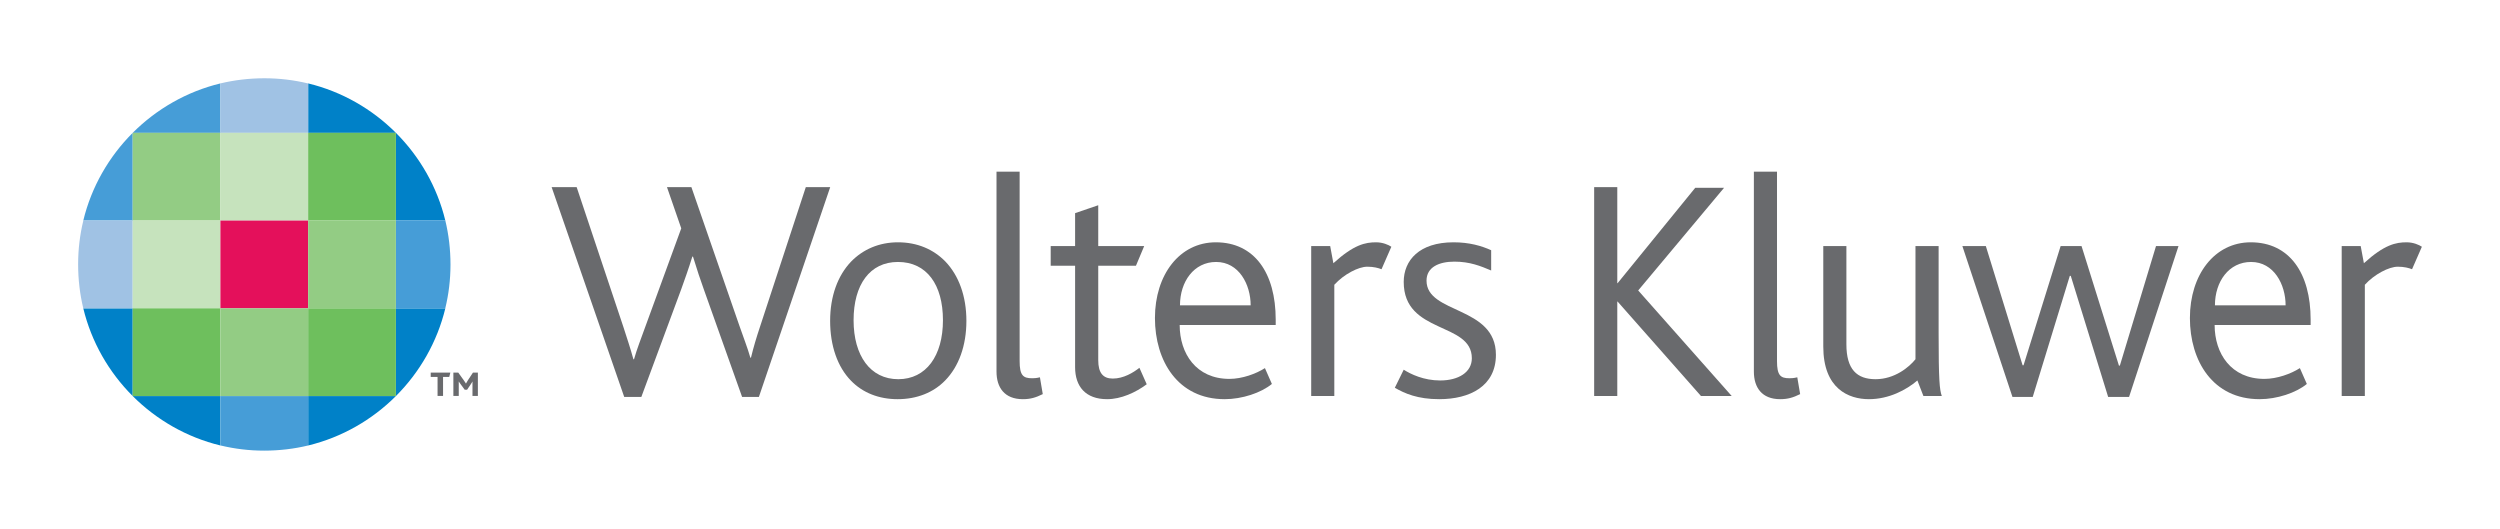
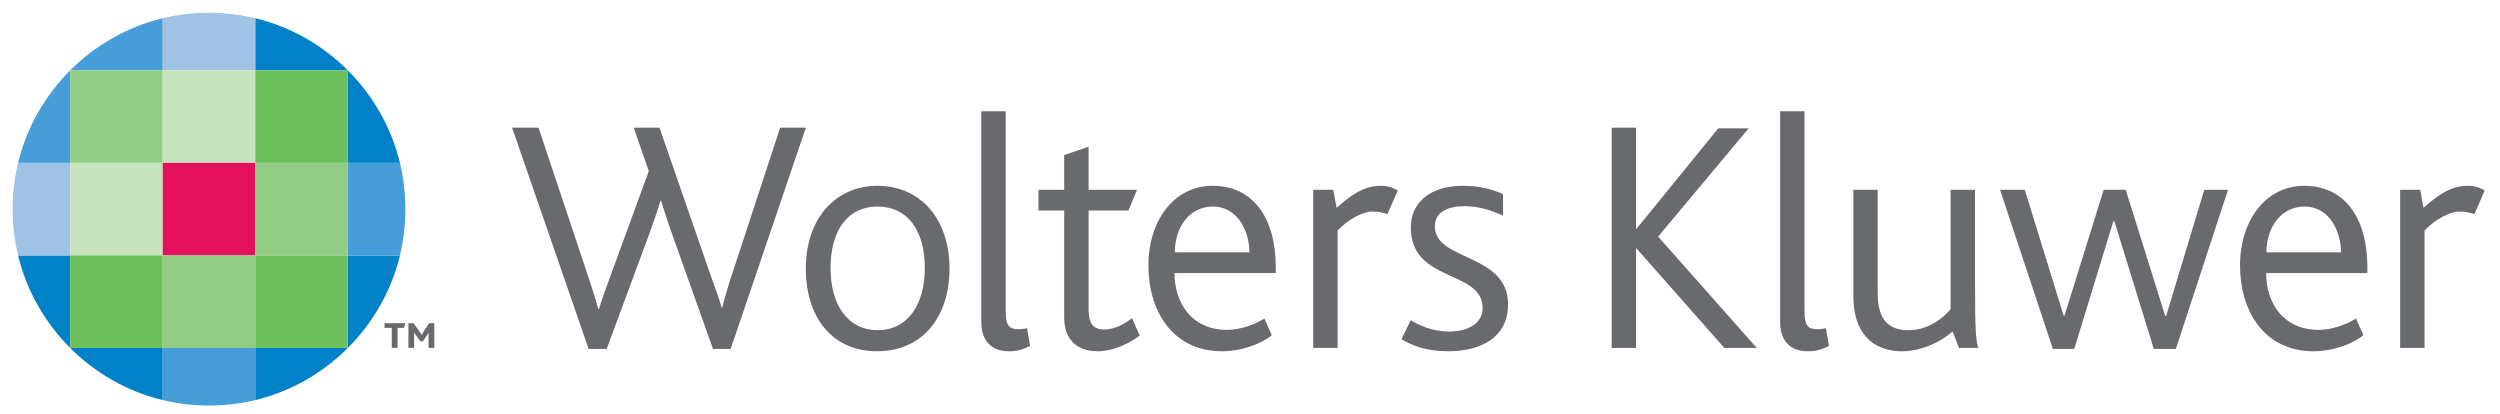
- <svg xmlns="http://www.w3.org/2000/svg" version="1.0" width="1133.858" height="239.882" id="svg2">
-   <defs id="defs4">
-     <clipPath id="clipPath2510">
-       <path d="M 0,0 L 1776.189,0 L 1776.189,841.89 L 0,841.89 L 0,0 z" id="path2512" />
-     </clipPath>
-     <clipPath id="clipPath2502">
-       <path d="M 0,0 L 1776.189,0 L 1776.189,841.89 L 0,841.89 L 0,0 z" id="path2504" />
-     </clipPath>
-     <clipPath id="clipPath2494">
-       <path d="M 0,0 L 1776.189,0 L 1776.189,841.89 L 0,841.89 L 0,0 z" id="path2496" />
-     </clipPath>
-     <clipPath id="clipPath2486">
-       <path d="M 0,0 L 1776.189,0 L 1776.189,841.89 L 0,841.89 L 0,0 z" id="path2488" />
-     </clipPath>
-     <clipPath id="clipPath2466">
-       <path d="M 62.158,794.821 L 143.379,794.821 L 143.379,829.377 L 62.158,829.377 L 62.158,794.821 z" id="path2468" />
-     </clipPath>
-     <clipPath id="clipPath2442">
-       <path d="M 595.275,23.015 L 628.157,23.015 L 628.157,75.25 L 595.275,75.25 L 595.275,23.015 z" id="path2444" />
-     </clipPath>
-     <clipPath id="clipPath2836">
-       <path d="M 0.03,898.59 L 2409.45,898.59 L 2409.45,0.03 L 0.03,0.03 L 0.03,898.59 z" id="path2838" />
-     </clipPath>
-     <clipPath id="clipPath2828">
-       <path d="M 0,898 L 2409,898 L 2409,0 L 0,0 L 0,898 z" id="path2830" />
-     </clipPath>
-     <clipPath id="clipPath2820">
-       <path d="M 0.03,898.59 L 2409.45,898.59 L 2409.45,0.03 L 0.03,0.03 L 0.03,898.59 z" id="path2822" />
-     </clipPath>
-     <clipPath id="clipPath2812">
-       <path d="M 0,898 L 2409,898 L 2409,0 L 0,0 L 0,898 z" id="path2814" />
-     </clipPath>
-     <clipPath id="clipPath2678">
-       <path d="M 0.03,898.59 L 2409.45,898.59 L 2409.45,0.03 L 0.03,0.03 L 0.03,898.59 z" id="path2680" />
-     </clipPath>
-     <clipPath id="clipPath2670">
-       <path d="M 0,898 L 2409,898 L 2409,0 L 0,0 L 0,898 z" id="path2672" />
-     </clipPath>
-     <clipPath id="clipPath2656">
-       <path d="M 0.03,898.59 L 2409.45,898.59 L 2409.45,0.03 L 0.03,0.03 L 0.03,898.59 z" id="path2658" />
-     </clipPath>
-     <clipPath id="clipPath2648">
-       <path d="M 0,898 L 2409,898 L 2409,0 L 0,0 L 0,898 z" id="path2650" />
-     </clipPath>
-     <clipPath id="clipPath2640">
-       <path d="M 587.253,449 L 885.6,449 L 885.6,19.551 L 587.253,19.551 L 587.253,449 z" id="path2642" />
-     </clipPath>
-   </defs>
+ <svg xmlns="http://www.w3.org/2000/svg" version="1.0" viewBox="30 30 1075 178" id="svg2">
  <g transform="translate(-201.5589,-27.99158)" id="layer1">
    <g transform="translate(35.43307,35.49835)" id="g3214">
      <path d="M 266.097,52.742 L 266.097,30.324 C 250.782,34.032 237.098,41.96 226.309,52.742 L 266.097,52.742" id="path2684" style="fill:#469dd7;fill-opacity:1;fill-rule:nonzero;stroke:none" />
      <path d="M 305.892,52.742 L 305.892,30.324 C 321.214,34.032 334.905,41.96 345.687,52.742 L 305.892,52.742" id="path2688" style="fill:#0081c8;fill-opacity:1;fill-rule:nonzero;stroke:none" />
      <path d="M 286.071,27.992 C 279.219,27.992 272.484,28.79 266.097,30.324 L 266.097,52.742 L 305.892,52.742 L 305.892,30.345 C 299.512,28.811 292.909,27.992 286.071,27.992" id="path2692" style="fill:#a0c2e4;fill-opacity:1;fill-rule:nonzero;stroke:none" />
      <path d="M 305.892,172.126 L 305.892,194.537 C 321.214,190.83 334.905,182.901 345.687,172.126 L 305.892,172.126" id="path2696" style="fill:#0081c8;fill-opacity:1;fill-rule:nonzero;stroke:none" />
      <path d="M 266.097,172.126 L 266.097,194.537 C 250.782,190.83 237.098,182.901 226.309,172.126 L 266.097,172.126" id="path2700" style="fill:#0081c8;fill-opacity:1;fill-rule:nonzero;stroke:none" />
      <path d="M 285.925,196.877 C 292.784,196.877 299.512,196.078 305.892,194.537 L 305.892,172.126 L 266.097,172.126 L 266.097,194.516 C 272.484,196.058 279.073,196.877 285.925,196.877" id="path2704" style="fill:#469dd7;fill-opacity:1;fill-rule:nonzero;stroke:none" />
      <path d="M 345.687,92.53 L 368.104,92.53 C 364.397,77.221 356.476,63.531 345.687,52.742 L 345.687,92.53" id="path2708" style="fill:#0081c8;fill-opacity:1;fill-rule:nonzero;stroke:none" />
      <path d="M 345.687,132.332 L 368.104,132.332 C 364.397,147.647 356.476,161.338 345.687,172.126 L 345.687,132.332" id="path2712" style="fill:#0081c8;fill-opacity:1;fill-rule:nonzero;stroke:none" />
      <path d="M 370.444,112.504 C 370.444,105.651 369.646,98.91 368.104,92.53 L 345.687,92.53 L 345.687,132.332 L 368.077,132.332 C 369.625,125.951 370.444,119.349 370.444,112.504" id="path2716" style="fill:#469dd7;fill-opacity:1;fill-rule:nonzero;stroke:none" />
      <path d="M 226.309,132.332 L 203.899,132.332 C 207.592,147.647 215.527,161.338 226.309,172.126 L 226.309,132.332" id="path2720" style="fill:#0081c8;fill-opacity:1;fill-rule:nonzero;stroke:none" />
      <path d="M 226.309,92.53 L 203.899,92.53 C 207.592,77.221 215.527,63.531 226.309,52.742 L 226.309,92.53" id="path2724" style="fill:#469dd7;fill-opacity:1;fill-rule:nonzero;stroke:none" />
      <path d="M 201.559,112.358 C 201.559,119.217 202.357,125.951 203.899,132.332 L 226.309,132.332 L 226.309,92.53 L 203.919,92.53 C 202.371,98.91 201.559,105.519 201.559,112.358" id="path2728" style="fill:#a0c2e4;fill-opacity:1;fill-rule:nonzero;stroke:none" />
      <path d="M 226.309,92.53 L 266.097,92.53 L 266.097,52.735 L 226.309,52.735 L 226.309,92.53 z" id="path2730" style="fill:#93cc84;fill-opacity:1;fill-rule:nonzero;stroke:none" />
      <path d="M 226.309,132.332 L 266.097,132.332 L 266.097,92.53 L 226.309,92.53 L 226.309,132.332 z" id="path2732" style="fill:#c6e3bd;fill-opacity:1;fill-rule:nonzero;stroke:none" />
      <path d="M 226.309,172.126 L 266.097,172.126 L 266.097,132.332 L 226.309,132.332 L 226.309,172.126 z" id="path2734" style="fill:#6ebf5d;fill-opacity:1;fill-rule:nonzero;stroke:none" />
      <path d="M 266.097,92.53 L 305.892,92.53 L 305.892,52.735 L 266.097,52.735 L 266.097,92.53 z" id="path2736" style="fill:#c6e3bd;fill-opacity:1;fill-rule:nonzero;stroke:none" />
      <path d="M 266.097,132.332 L 305.892,132.332 L 305.892,92.53 L 266.097,92.53 L 266.097,132.332 z" id="path2738" style="fill:#e4105b;fill-opacity:1;fill-rule:nonzero;stroke:none" />
      <path d="M 266.097,172.126 L 305.892,172.126 L 305.892,132.332 L 266.097,132.332 L 266.097,172.126 z" id="path2740" style="fill:#93cc84;fill-opacity:1;fill-rule:nonzero;stroke:none" />
      <path d="M 305.892,92.53 L 345.687,92.53 L 345.687,52.735 L 305.892,52.735 L 305.892,92.53 z" id="path2742" style="fill:#6ebf5d;fill-opacity:1;fill-rule:nonzero;stroke:none" />
      <path d="M 305.892,132.332 L 345.687,132.332 L 345.687,92.53 L 305.892,92.53 L 305.892,132.332 z" id="path2744" style="fill:#93cc84;fill-opacity:1;fill-rule:nonzero;stroke:none" />
      <path d="M 305.892,172.126 L 345.687,172.126 L 345.687,132.332 L 305.892,132.332 L 305.892,172.126 z" id="path2746" style="fill:#6ebf5d;fill-opacity:1;fill-rule:nonzero;stroke:none" />
      <path d="M 510.316,172.522 L 502.7,172.522 L 485.309,123.653 C 483.872,119.634 482.15,114.6 480.421,108.859 L 480.137,108.859 C 478.408,114.455 476.686,119.203 475.103,123.653 L 456.997,172.522 L 449.235,172.522 L 416.321,77.381 L 427.672,77.381 L 448.805,140.621 C 450.527,145.939 452.11,150.681 453.401,155.423 L 453.685,155.423 C 454.984,150.827 456.851,146.085 458.719,140.906 L 475.103,96.064 L 468.633,77.381 L 479.706,77.381 L 501.409,140.045 C 503.276,145.509 505.144,150.105 506.435,154.708 L 506.727,154.708 C 507.872,149.959 509.164,145.648 510.892,140.475 L 531.588,77.381 L 542.655,77.381 L 510.316,172.522" id="path2750" style="fill:#696a6d;fill-opacity:1;fill-rule:nonzero;stroke:none" />
      <path d="M 573.389,111.303 C 560.594,111.303 553.263,121.647 553.263,137.74 C 553.263,153.84 560.879,164.476 573.528,164.476 C 586.178,164.476 593.794,153.84 593.794,137.74 C 593.794,121.647 586.469,111.303 573.389,111.303 z M 594.8,165.052 C 589.482,170.516 582.005,173.536 573.244,173.536 C 564.76,173.536 557.435,170.655 552.117,165.191 C 545.932,158.873 542.627,149.244 542.627,138.031 C 542.627,126.819 546.077,117.481 552.117,111.157 C 557.574,105.547 564.906,102.388 573.389,102.388 C 582.151,102.388 589.482,105.547 594.946,111.157 C 600.979,117.481 604.43,126.819 604.43,138.031 C 604.43,149.244 600.979,158.727 594.8,165.052" id="path2754" style="fill:#696a6d;fill-opacity:1;fill-rule:nonzero;stroke:none" />
      <path d="M 630.02,173.536 C 621.675,173.536 618.086,168.211 618.086,161.025 L 618.086,70.341 L 628.576,70.341 L 628.576,156.283 C 628.576,162.747 630.159,164.045 634.186,164.045 C 634.901,164.045 636.053,164.045 637.775,163.615 L 639.066,171.238 C 635.907,172.814 633.464,173.536 630.02,173.536" id="path2758" style="fill:#696a6d;fill-opacity:1;fill-rule:nonzero;stroke:none" />
      <path d="M 668.246,173.536 C 658.471,173.536 653.729,167.78 653.729,159.019 L 653.729,113.024 L 642.662,113.024 L 642.662,104.11 L 653.729,104.11 L 653.729,89.163 L 664.226,85.573 L 664.226,104.11 L 685.061,104.11 L 681.326,113.024 L 664.226,113.024 L 664.226,155.853 C 664.226,161.602 666.378,164.191 670.835,164.191 C 675.716,164.191 680.173,161.463 682.902,159.304 L 686.213,166.774 C 681.18,170.516 674.571,173.536 668.246,173.536" id="path2762" style="fill:#696a6d;fill-opacity:1;fill-rule:nonzero;stroke:none" />
      <path d="M 717.684,111.303 C 707.631,111.303 701.3,120.21 701.3,130.985 L 733.353,130.985 C 733.353,121.501 728.035,111.303 717.684,111.303 z M 701.161,139.899 C 701.161,152.84 708.631,164.337 723.724,164.337 C 729.473,164.337 735.79,162.039 739.824,159.449 L 742.983,166.635 C 738.102,170.655 729.473,173.536 721.572,173.536 C 700.293,173.536 689.942,156.138 689.942,136.74 C 689.942,117.044 701.161,102.388 717.545,102.388 C 735.082,102.388 744.712,116.329 744.712,137.455 C 744.712,138.177 744.712,139.038 744.712,139.899 L 701.161,139.899" id="path2766" style="fill:#696a6d;fill-opacity:1;fill-rule:nonzero;stroke:none" />
      <path d="M 792.706,114.6 C 791.275,114.031 789.116,113.455 786.242,113.455 C 782.222,113.455 775.606,116.898 771.295,121.647 L 771.295,172.092 L 760.811,172.092 L 760.811,104.11 L 769.427,104.11 L 770.864,111.872 C 780.209,103.395 785.374,102.388 790.262,102.388 C 793.282,102.388 795.871,103.534 797.163,104.402 L 792.706,114.6" id="path2770" style="fill:#696a6d;fill-opacity:1;fill-rule:nonzero;stroke:none" />
      <path d="M 818.865,173.536 C 809.09,173.536 803.203,170.946 798.739,168.357 L 802.772,160.164 C 805.924,162.178 811.825,165.052 819.303,165.052 C 827.634,165.052 833.667,161.317 833.667,154.992 C 833.667,138.316 802.772,144.21 802.772,120.356 C 802.772,110.581 809.812,102.388 825.336,102.388 C 832.521,102.388 837.978,103.971 842.435,105.978 L 842.435,115.176 C 837.694,113.17 832.806,111.157 825.766,111.157 C 818.865,111.157 813.117,113.601 813.117,119.779 C 813.117,135.011 844.587,131.131 844.587,153.409 C 844.587,167.635 832.806,173.536 818.865,173.536" id="path2774" style="fill:#696a6d;fill-opacity:1;fill-rule:nonzero;stroke:none" />
      <path d="M 937.583,172.092 L 899.774,129.263 L 899.635,129.263 L 899.635,172.092 L 889.145,172.092 L 889.145,77.381 L 899.635,77.381 L 899.635,120.932 L 899.774,120.932 L 934.994,77.666 L 948.067,77.666 L 909.119,124.23 L 951.524,172.092 L 937.583,172.092" id="path2778" style="fill:#696a6d;fill-opacity:1;fill-rule:nonzero;stroke:none" />
      <path d="M 973.511,173.536 C 965.173,173.536 961.584,168.211 961.584,161.025 L 961.584,70.341 L 972.074,70.341 L 972.074,156.283 C 972.074,162.747 973.65,164.045 977.677,164.045 C 978.399,164.045 979.551,164.045 981.273,163.615 L 982.571,171.238 C 979.405,172.814 976.962,173.536 973.511,173.536" id="path2782" style="fill:#696a6d;fill-opacity:1;fill-rule:nonzero;stroke:none" />
      <path d="M 1038.473,172.092 L 1035.745,165.052 C 1030.711,169.363 1022.81,173.536 1013.757,173.536 C 1004.558,173.536 993.062,168.794 993.062,149.674 L 993.062,104.11 L 1003.545,104.11 L 1003.545,148.66 C 1003.545,160.019 1008.293,164.476 1016.777,164.476 C 1025.4,164.476 1032.009,159.019 1034.877,155.423 L 1034.877,104.11 L 1045.374,104.11 L 1045.374,143.641 C 1045.374,165.052 1045.804,169.217 1046.811,172.092 L 1038.473,172.092" id="path2786" style="fill:#696a6d;fill-opacity:1;fill-rule:nonzero;stroke:none" />
      <path d="M 1131.746,172.522 L 1122.263,172.522 L 1105.309,117.62 L 1104.872,117.62 L 1088.057,172.522 L 1078.858,172.522 L 1056.149,104.11 L 1066.792,104.11 L 1083.461,158.151 L 1083.891,158.151 L 1100.706,104.11 L 1110.197,104.11 L 1127.15,158.297 L 1127.581,158.297 L 1143.965,104.11 L 1154.171,104.11 L 1131.746,172.522" id="path2790" style="fill:#696a6d;fill-opacity:1;fill-rule:nonzero;stroke:none" />
      <path d="M 1187.086,111.303 C 1177.019,111.303 1170.694,120.21 1170.694,130.985 L 1202.748,130.985 C 1202.748,121.501 1197.43,111.303 1187.086,111.303 z M 1170.555,139.899 C 1170.555,152.84 1178.026,164.337 1193.119,164.337 C 1198.867,164.337 1205.192,162.039 1209.219,159.449 L 1212.378,166.635 C 1207.49,170.655 1198.867,173.536 1190.96,173.536 C 1169.695,173.536 1159.343,156.138 1159.343,136.74 C 1159.343,117.044 1170.555,102.388 1186.94,102.388 C 1204.47,102.388 1214.099,116.329 1214.099,137.455 C 1214.099,138.177 1214.099,139.038 1214.099,139.899 L 1170.555,139.899" id="path2794" style="fill:#696a6d;fill-opacity:1;fill-rule:nonzero;stroke:none" />
      <path d="M 1260.094,114.6 C 1258.657,114.031 1256.505,113.455 1253.63,113.455 C 1249.604,113.455 1242.994,116.898 1238.683,121.647 L 1238.683,172.092 L 1228.186,172.092 L 1228.186,104.11 L 1236.808,104.11 L 1238.253,111.872 C 1247.59,103.395 1252.769,102.388 1257.65,102.388 C 1260.67,102.388 1263.26,103.534 1264.551,104.402 L 1260.094,114.6" id="path2798" style="fill:#696a6d;fill-opacity:1;fill-rule:nonzero;stroke:none" />
      <path d="M 369.868,163.462 L 367.07,163.462 L 367.07,172.078 L 364.578,172.078 L 364.578,163.462 L 361.474,163.462 L 361.474,161.483 L 370.382,161.483 L 369.868,163.462" id="path2802" style="fill:#696a6d;fill-opacity:1;fill-rule:nonzero;stroke:none" />
      <path d="M 380.414,172.078 L 380.414,166.676 C 380.414,166.295 380.414,165.857 380.434,165.538 L 380.414,165.538 C 380.323,165.76 379.886,166.385 379.712,166.663 L 377.97,169.266 L 376.894,169.266 L 374.915,166.565 C 374.693,166.26 374.436,165.941 374.207,165.538 L 374.179,165.538 C 374.193,165.892 374.193,166.309 374.193,166.6 L 374.193,172.078 L 371.749,172.078 L 371.749,161.483 L 373.971,161.483 L 376.623,165.184 C 376.942,165.635 377.199,166.017 377.442,166.44 L 377.477,166.44 C 377.671,166.052 377.921,165.6 378.247,165.101 L 380.629,161.483 L 382.864,161.483 L 382.864,172.078 L 380.414,172.078" id="path2806" style="fill:#696a6d;fill-opacity:1;fill-rule:nonzero;stroke:none" />
    </g>
  </g>
</svg>
